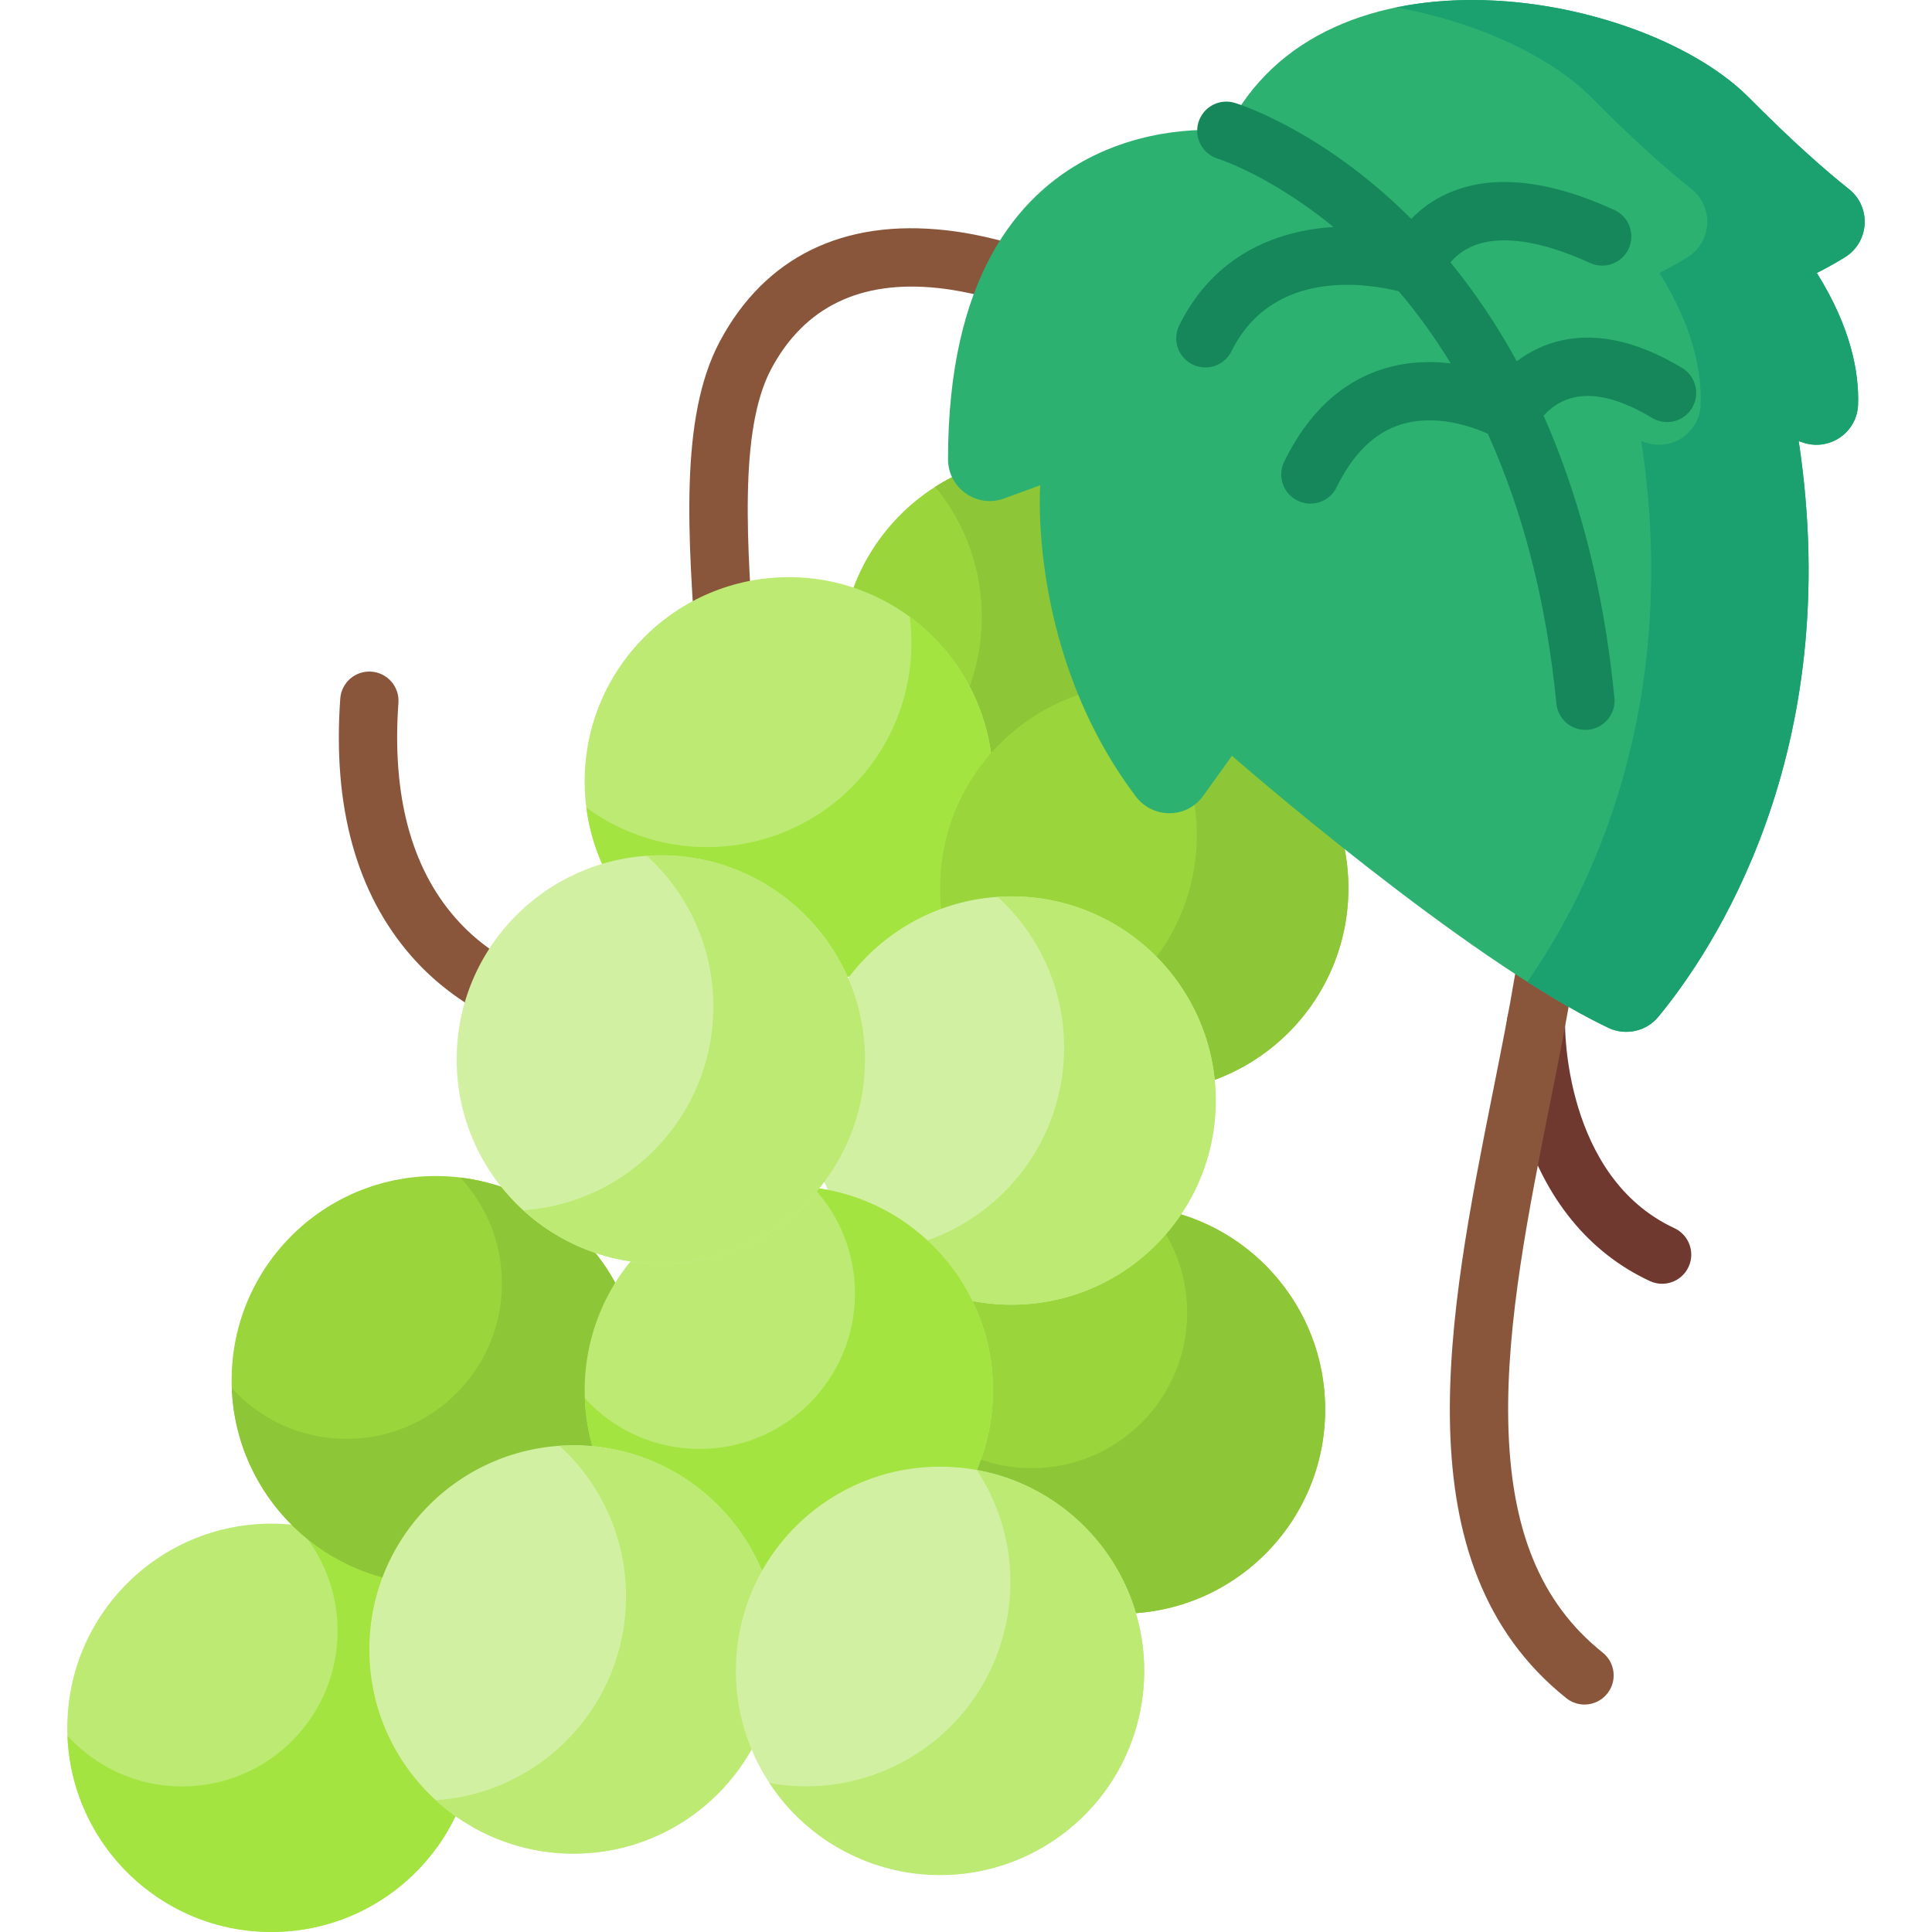
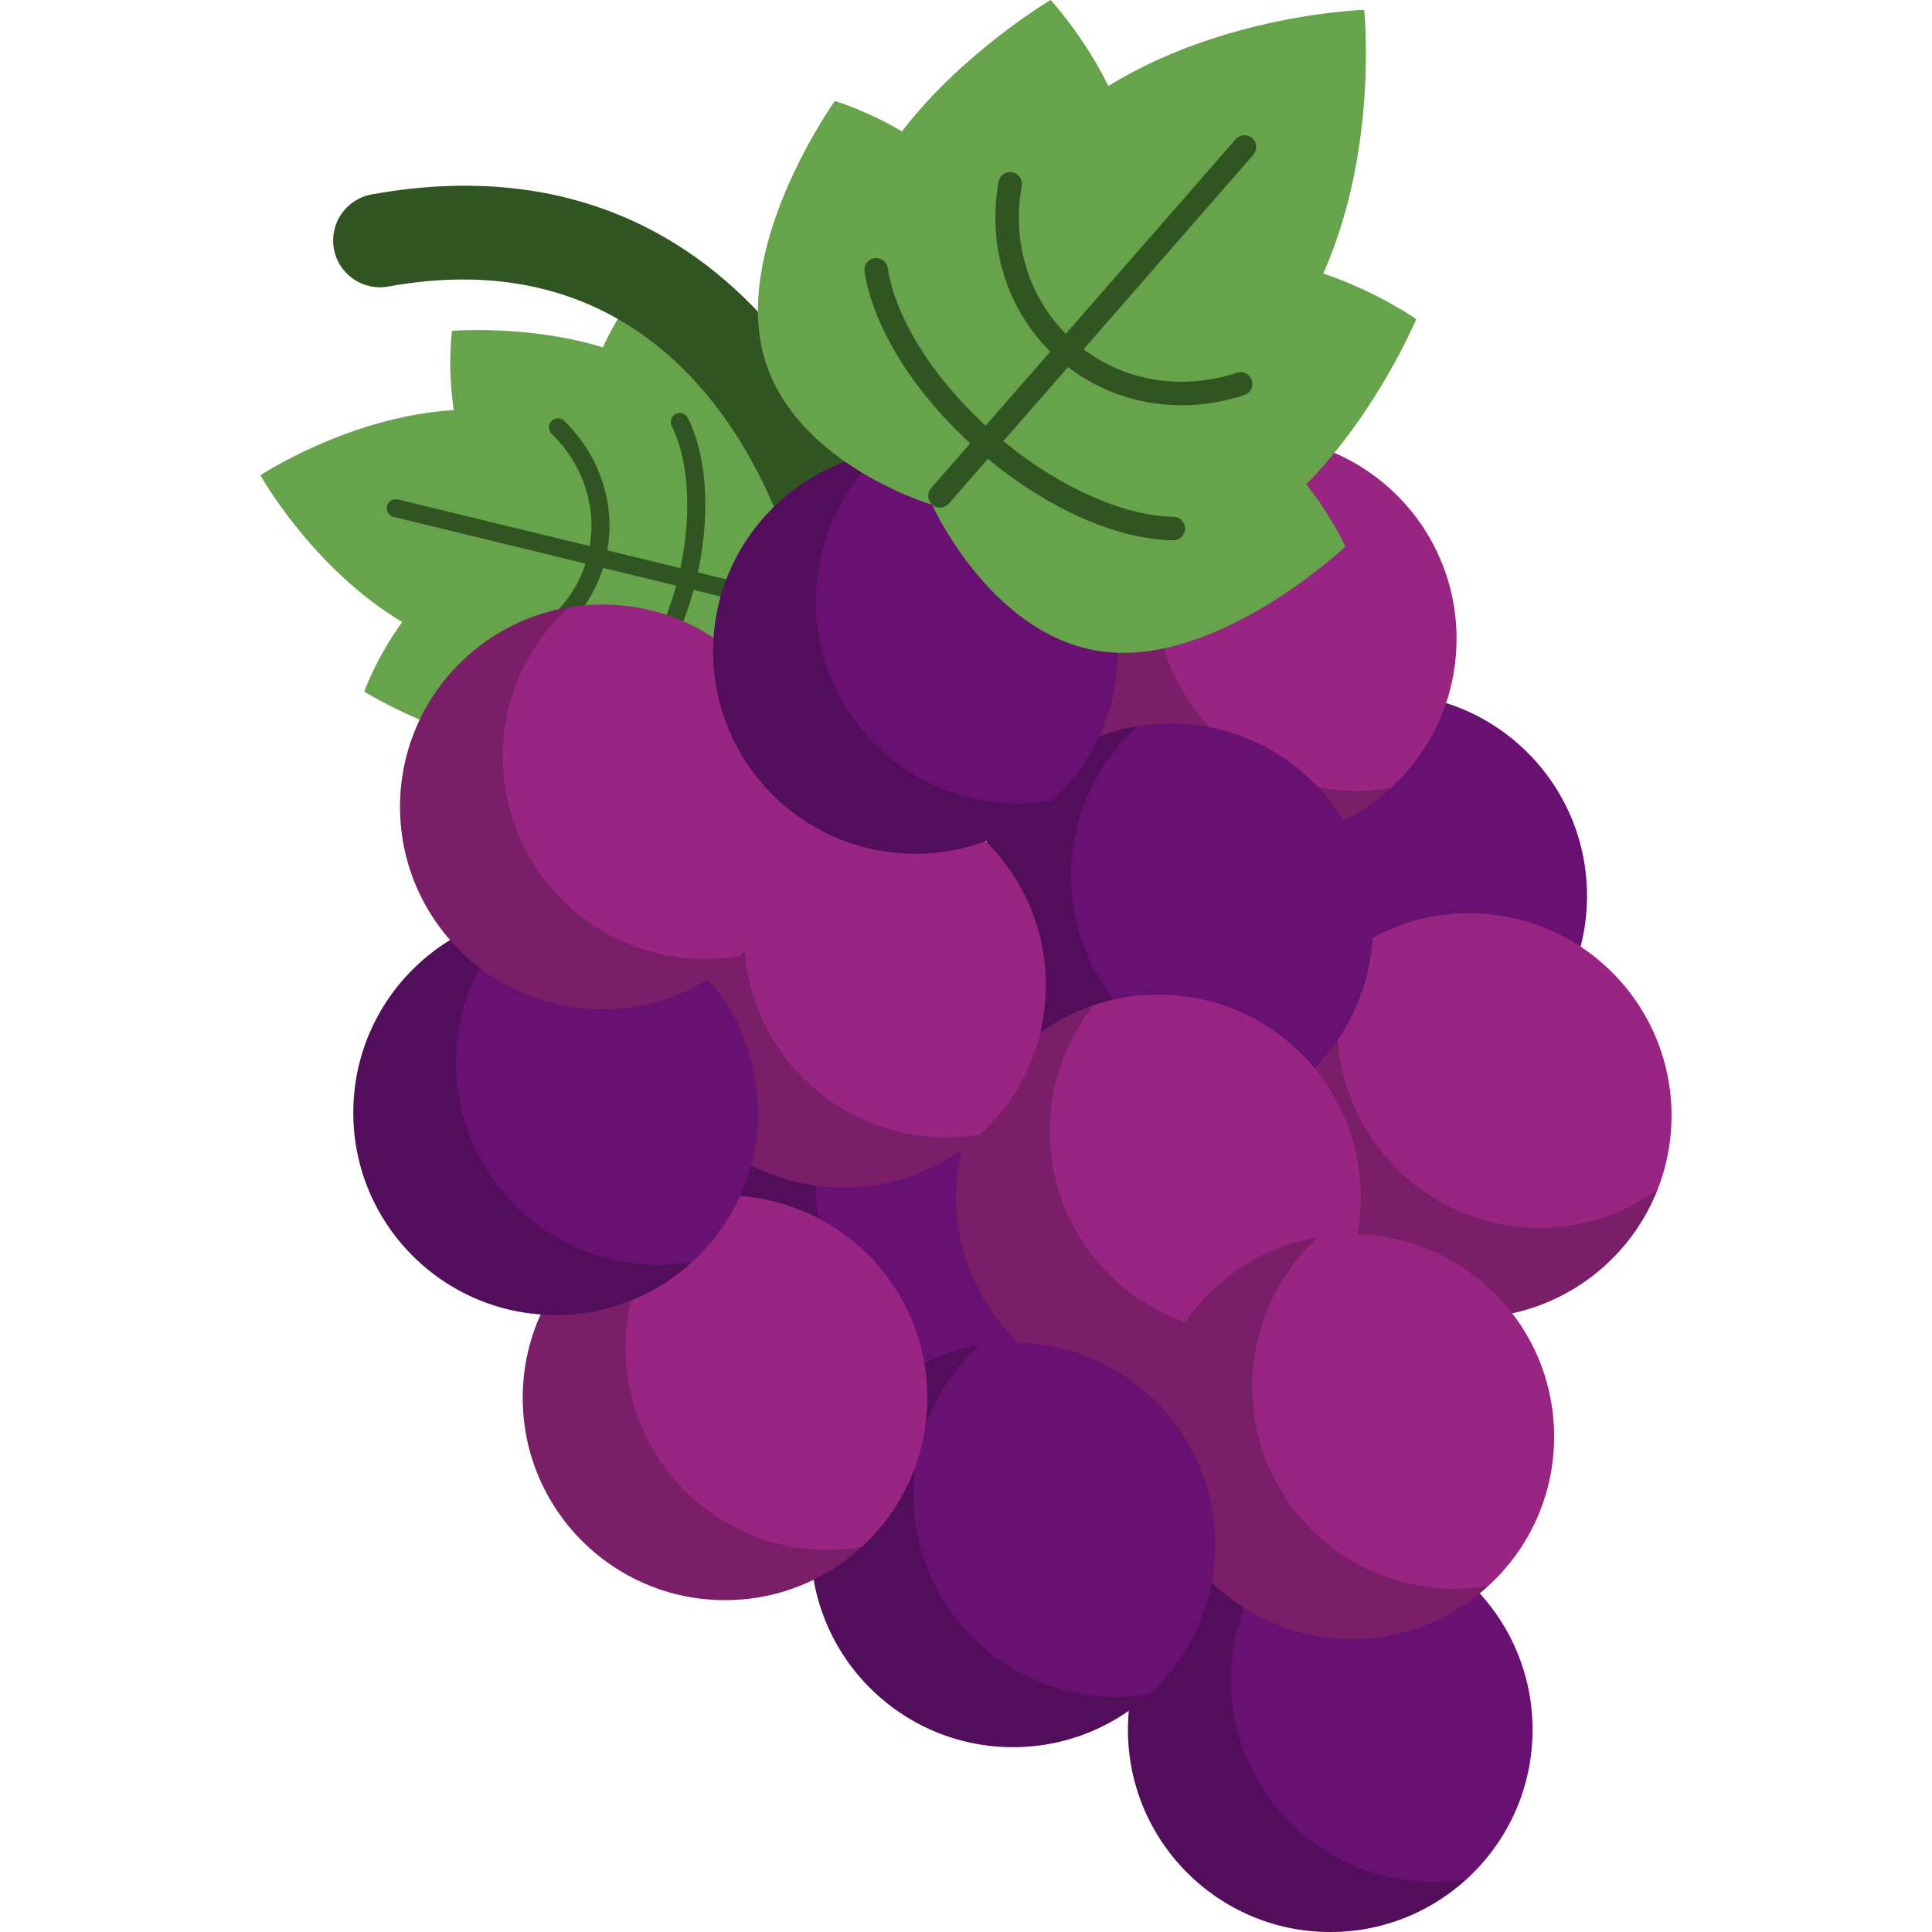
- <svg xmlns="http://www.w3.org/2000/svg" id="Capa_1" enable-background="new 0 0 512 512" height="300" viewBox="0 0 512 512" width="300" version="1.1">
+ <svg xmlns="http://www.w3.org/2000/svg" id="Layer_1" enable-background="new 0 0 512 512" height="300" viewBox="0 0 512 512" width="300" version="1.1">
  <g width="100%" height="100%" transform="matrix(1,0,0,1,0,0)">
    <g>
-       <path d="m160.832 277.159c-3.178 0-6.525-.274-10.042-.824-16.044-2.508-31.315-10.922-41.896-23.084-14.469-16.629-20.769-39.542-18.722-68.105.304-4.256 3.984-7.465 8.259-7.155 4.256.305 7.459 4.003 7.154 8.259-1.74 24.313 3.295 43.443 14.967 56.858 11.688 13.433 26.71 17.035 32.626 17.959 10.525 1.647 18.083.196 23.11-4.432 13.427-12.364 10.884-47.254 8.427-80.995-2.434-33.403-4.732-64.955 6.036-85.147 11.925-22.358 32.664-32.546 59.976-29.47 19.492 2.197 35.451 10.517 36.121 10.87 3.775 1.99 5.222 6.663 3.232 10.438-1.988 3.77-6.654 5.22-10.428 3.237-.142-.074-14.369-7.44-31.031-9.231-20.591-2.214-35.472 4.996-44.234 21.427-8.668 16.252-6.427 47.009-4.261 76.753 2.85 39.119 5.542 76.069-13.371 93.485-6.617 6.093-15.31 9.157-25.923 9.157z" fill="#89563b" fill-opacity="1" data-original-color="#a34f41ff" stroke="none" stroke-opacity="1" style="" />
-       <path d="m440.472 340.213c-1.091 0-2.199-.232-3.254-.723-16.133-7.504-27.811-21.809-33.772-41.369-4.364-14.321-4.144-26.51-4.133-27.022.096-4.266 3.658-7.671 7.897-7.551 4.262.096 7.639 3.623 7.551 7.882-.007.474-.36 40.405 28.973 54.048 3.869 1.799 5.546 6.395 3.747 10.264-1.308 2.816-4.097 4.471-7.009 4.471z" fill="#70392f" fill-opacity="1" data-original-color="#6c3328ff" stroke="none" stroke-opacity="1" style="" />
      <g>
-         <path d="m419.906 451.722c-1.691 0-3.393-.553-4.818-1.69-44.435-35.498-31.19-101.876-19.505-160.44 8.633-43.264 16.787-84.128-1.118-100.12-6.025-5.382-12.557-6.049-20.554-2.096-22.617 11.175-45.987 55.554-43.871 83.309.324 4.255-2.862 7.967-7.117 8.291-4.254.323-7.967-2.862-8.292-7.117-1.225-16.075 3.989-36.563 14.304-56.21 10.493-19.983 24.39-35.338 38.13-42.127 13.593-6.715 26.98-5.145 37.694 4.425 24.494 21.877 15.5 66.95 5.979 114.669-5.674 28.432-11.54 57.833-11.038 84.004.549 28.642 8.504 48.133 25.034 61.338 3.333 2.663 3.877 7.525 1.213 10.859-1.524 1.911-3.772 2.905-6.041 2.905z" fill="#89563b" fill-opacity="1" data-original-color="#a34f41ff" stroke="none" stroke-opacity="1" style="" />
+         <g>
+           <g>
+             <path d="m159.772 92.049c-19.579-6.037-39.978-4.372-39.978-4.372s-1.318 9.33.467 20.995c-27.739 1.704-51.251 17.282-51.251 17.282s13.727 24.638 37.583 38.896c-6.944 9.542-10.06 18.434-10.06 18.434s17.354 10.85 37.518 14.483c-.449 8.441.81 14.903.81 14.903s34.225 4.872 51.777-10.379c17.174-14.923 12.023-43.579 11.794-44.806.005-.014.008-.024.011-.031h.002s.001-.006.001-.007c0 0 .001-.001.001-.001s-.001-.001-.001-.001c0-.001.002-.007.002-.007s-.001-.001-.002-.001c.001-.007.002-.018.004-.032.768-.984 18.508-24.07 10.109-45.216-8.583-21.611-41.221-33.006-41.221-33.006s-4.086 5.163-7.566 12.866z" fill="#67a34b" fill-opacity="1" data-original-color="#57a633ff" stroke="none" stroke-opacity="1" style="" />
+           </g>
+         </g>
+         <g>
+           <g>
+             <path d="m198.405 157.428c-.311 1.279-1.6 2.063-2.879 1.752l-91.221-22.194c-1.279-.311-2.063-1.6-1.752-2.879s1.6-2.063 2.879-1.752l91.221 22.194c1.278.311 2.063 1.601 1.752 2.879z" fill="#315423" fill-opacity="1" data-original-color="#3f7a26ff" stroke="none" stroke-opacity="1" style="" />
+           </g>
+         </g>
+         <g>
+           <g>
+             <path d="m184.4 154.028c-3.973 16.331-12.049 30.296-21.602 37.357-1.058.782-2.55.559-3.333-.5-.782-1.058-.559-2.55.5-3.333 8.683-6.418 16.086-19.371 19.803-34.65 3.683-15.137 3.018-30.467-1.736-40.007-.588-1.178-.109-2.608 1.07-3.196 1.178-.587 2.608-.108 3.196 1.07 5.313 10.661 6.098 26.833 2.102 43.259z" fill="#315423" fill-opacity="1" data-original-color="#3f7a26ff" stroke="none" stroke-opacity="1" style="" />
+           </g>
+         </g>
+         <g>
+           <g>
+             <path d="m160.449 148.186c-3.178 13.062-13.033 23.332-26.362 27.473-1.256.391-2.592-.312-2.983-1.569-.391-1.258.312-2.592 1.569-2.983 11.713-3.64 20.366-12.63 23.144-24.049 2.794-11.484-.807-23.49-9.633-32.114-.941-.92-.958-2.428-.039-3.37.92-.941 2.429-.958 3.37-.039 10.043 9.814 14.13 23.515 10.934 36.651z" fill="#315423" fill-opacity="1" data-original-color="#3f7a26ff" stroke="none" stroke-opacity="1" style="" />
+           </g>
+         </g>
+       </g>
+       <g>
+         <path d="m223.54 163.053c-5.709 0-10.844-3.965-12.105-9.768-.871-3.941-21.64-93.07-108.54-77.354-6.741 1.221-13.191-3.254-14.411-9.994-1.219-6.739 3.255-13.191 9.995-14.41 57.937-10.488 92.389 16.71 111.088 41.372 19.629 25.888 25.852 53.951 26.107 55.133 1.446 6.695-2.809 13.294-9.503 14.74-.883.19-1.764.281-2.631.281z" fill="#315423" fill-opacity="1" data-original-color="#3f7a26ff" stroke="none" stroke-opacity="1" style="" />
      </g>
      <g>
        <g>
-           <circle cx="276.884" cy="174.66" fill="#99d53b" r="54.105" fill-opacity="1" data-original-color="#99d53bff" stroke="none" stroke-opacity="1" style="" />
-           <path d="m318.192 209.601c-19.295 22.819-53.436 25.662-76.244 6.367-2.514-2.122-4.78-4.42-6.789-6.871 4.492-2.854 8.623-6.428 12.239-10.703 17.173-20.305 16.813-49.593.433-69.383 19.45-12.393 45.462-11.342 63.995 4.337 22.818 19.294 25.661 53.434 6.366 76.253z" fill="#8dc637" fill-opacity="1" data-original-color="#8dc637ff" stroke="none" stroke-opacity="1" style="" />
+           <g>
+             <circle cx="366.965" cy="237.412" fill="#681172" r="53.614" fill-opacity="1" data-original-color="#6c1580ff" stroke="none" stroke-opacity="1" style="" />
+           </g>
+           <g opacity=".2">
+             <path d="m394.194 277.728c-29.61 0-53.614-24.004-53.614-53.614 0-15.663 6.72-29.755 17.43-39.558-25.345 4.264-44.66 26.298-44.66 52.856 0 29.61 24.004 53.614 53.614 53.614 13.947 0 26.647-5.328 36.184-14.057-2.912.491-5.901.759-8.954.759z" fill="#000000" fill-opacity="1" data-original-color="#000000ff" stroke="none" stroke-opacity="1" style="" />
+           </g>
        </g>
        <g>
-           <circle cx="209.049" cy="207.059" fill="#bcea73" r="54.105" fill-opacity="1" data-original-color="#bcea73ff" stroke="none" stroke-opacity="1" style="" />
-           <path d="m250.36 242.002c-19.296 22.814-53.438 25.659-76.252 6.363-10.736-9.08-17.056-21.447-18.724-34.368 22.734 16.738 54.865 13.206 73.361-8.663 10.215-12.078 14.228-27.332 12.345-41.882.978.726 1.952 1.492 2.898 2.291 22.815 19.296 25.668 53.445 6.372 76.259z" fill="#a3e440" fill-opacity="1" data-original-color="#a3e440ff" stroke="none" stroke-opacity="1" style="" />
+           <g>
+             <circle cx="332.393" cy="169.261" fill="#982581" r="53.614" fill-opacity="1" data-original-color="#a929abff" stroke="none" stroke-opacity="1" style="" />
+           </g>
+           <g opacity=".2">
+             <path d="m359.622 209.577c-29.61 0-53.614-24.004-53.614-53.614 0-15.663 6.72-29.755 17.43-39.558-25.345 4.264-44.66 26.298-44.66 52.856 0 29.61 24.004 53.614 53.614 53.614 13.947 0 26.647-5.328 36.184-14.057-2.913.49-5.901.759-8.954.759z" fill="#000000" fill-opacity="1" data-original-color="#000000ff" stroke="none" stroke-opacity="1" style="" />
+           </g>
        </g>
        <g>
-           <circle cx="303.238" cy="235.371" fill="#99d53b" r="54.105" fill-opacity="1" data-original-color="#99d53bff" stroke="none" stroke-opacity="1" style="" />
-           <path d="m357.346 235.374c0 29.88-24.231 54.1-54.111 54.1-14.061 0-26.873-5.361-36.49-14.149 28.166-1.901 50.419-25.348 50.419-53.989 0-15.819-6.787-30.057-17.621-39.95 1.216-.077 2.454-.122 3.692-.122 29.88-.001 54.111 24.23 54.111 54.11z" fill="#8dc637" fill-opacity="1" data-original-color="#8dc637ff" stroke="none" stroke-opacity="1" style="" />
+           <g>
+             <circle cx="389.364" cy="295.638" fill="#982581" r="53.614" fill-opacity="1" data-original-color="#a929abff" stroke="none" stroke-opacity="1" style="" />
+           </g>
+           <g opacity=".2">
+             <path d="m431.518 319.926c-26.61 12.987-58.711 1.944-71.698-24.666-6.87-14.076-7.012-29.688-1.686-43.195-20.907 14.949-28.6 43.222-16.952 67.088 12.987 26.61 45.088 37.654 71.698 24.666 12.534-6.117 21.61-16.476 26.352-28.503-2.403 1.719-4.971 3.271-7.714 4.61z" fill="#000000" fill-opacity="1" data-original-color="#000000ff" stroke="none" stroke-opacity="1" style="" />
+           </g>
        </g>
        <g>
-           <circle cx="297.081" cy="373.536" fill="#99d53b" r="54.105" fill-opacity="1" data-original-color="#99d53bff" stroke="none" stroke-opacity="1" style="" />
-           <path d="m351.188 373.532c0 29.883-24.235 54.118-54.118 54.118-29.186 0-52.949-23.09-54.043-52.003 7.514 8.261 18.363 13.436 30.406 13.436 22.742 0 41.18-18.462 41.18-41.204 0-10.824-4.181-20.702-11.023-28.042 26.797 3.21 47.598 26.026 47.598 53.695z" fill="#8dc637" fill-opacity="1" data-original-color="#8dc637ff" stroke="none" stroke-opacity="1" style="" />
+           <g>
+             <circle cx="352.531" cy="458.386" fill="#681172" r="53.614" fill-opacity="1" data-original-color="#6c1580ff" stroke="none" stroke-opacity="1" style="" />
+           </g>
+           <g opacity=".2">
+             <path d="m379.761 498.702c-29.61 0-53.614-24.004-53.614-53.614 0-15.664 6.72-29.755 17.43-39.558-25.345 4.264-44.66 26.298-44.66 52.856 0 29.61 24.004 53.614 53.614 53.614 13.947 0 26.647-5.328 36.184-14.057-2.913.49-5.902.759-8.954.759z" fill="#000000" fill-opacity="1" data-original-color="#000000ff" stroke="none" stroke-opacity="1" style="" />
+           </g>
        </g>
        <g>
-           <circle cx="268.077" cy="291.657" fill="#d2f0a2" r="54.105" fill-opacity="1" data-original-color="#d2f0a2ff" stroke="none" stroke-opacity="1" style="" />
-           <path d="m322.185 291.659c0 29.88-24.231 54.1-54.111 54.1-14.061 0-26.873-5.361-36.49-14.149 28.166-1.901 50.419-25.348 50.419-53.989 0-15.819-6.787-30.057-17.621-39.95 1.216-.077 2.454-.122 3.692-.122 29.88 0 54.111 24.231 54.111 54.11z" fill="#bcea73" fill-opacity="1" data-original-color="#bcea73ff" stroke="none" stroke-opacity="1" style="" />
+           <g>
+             <circle cx="242.594" cy="327.865" fill="#681172" r="53.614" fill-opacity="1" data-original-color="#6c1580ff" stroke="none" stroke-opacity="1" style="" />
+           </g>
+           <g opacity=".2">
+             <path d="m269.823 368.181c-29.61 0-53.614-24.004-53.614-53.614 0-15.664 6.72-29.755 17.43-39.558-25.345 4.264-44.66 26.298-44.66 52.856 0 29.61 24.004 53.614 53.614 53.614 13.947 0 26.647-5.328 36.184-14.057-2.912.491-5.901.759-8.954.759z" fill="#000000" fill-opacity="1" data-original-color="#000000ff" stroke="none" stroke-opacity="1" style="" />
+           </g>
        </g>
        <g>
-           <circle cx="71.938" cy="457.887" fill="#bcea73" r="54.105" fill-opacity="1" data-original-color="#bcea73ff" stroke="none" stroke-opacity="1" style="" />
-           <path d="m126.045 457.882c0 29.883-24.235 54.118-54.118 54.118-29.186 0-52.949-23.09-54.043-52.003 7.514 8.261 18.363 13.436 30.406 13.436 22.742 0 41.18-18.462 41.18-41.204 0-10.824-4.181-20.702-11.023-28.042 26.796 3.21 47.598 26.026 47.598 53.695z" fill="#a3e440" fill-opacity="1" data-original-color="#a3e440ff" stroke="none" stroke-opacity="1" style="" />
+           <g>
+             <circle cx="310.236" cy="245.335" fill="#681172" r="53.614" fill-opacity="1" data-original-color="#6c1580ff" stroke="none" stroke-opacity="1" style="" />
+           </g>
+           <g opacity=".2">
+             <path d="m337.465 285.651c-29.61 0-53.614-24.004-53.614-53.614 0-15.663 6.72-29.755 17.43-39.558-25.345 4.264-44.66 26.298-44.66 52.856 0 29.61 24.004 53.614 53.614 53.614 13.947 0 26.647-5.328 36.184-14.057-2.913.491-5.901.759-8.954.759z" fill="#000000" fill-opacity="1" data-original-color="#000000ff" stroke="none" stroke-opacity="1" style="" />
+           </g>
        </g>
        <g>
-           <circle cx="115.488" cy="365.769" fill="#99d53b" r="54.105" fill-opacity="1" data-original-color="#99d53bff" stroke="none" stroke-opacity="1" style="" />
-           <path d="m169.595 365.764c0 29.883-24.235 54.118-54.118 54.118-29.186 0-52.949-23.09-54.043-52.003 7.514 8.261 18.363 13.436 30.406 13.436 22.742 0 41.18-18.462 41.18-41.204 0-10.824-4.181-20.702-11.023-28.042 26.797 3.21 47.598 26.027 47.598 53.695z" fill="#8dc637" fill-opacity="1" data-original-color="#8dc637ff" stroke="none" stroke-opacity="1" style="" />
+           <g>
+             <circle cx="307.009" cy="317.2" fill="#982581" r="53.614" fill-opacity="1" data-original-color="#a929abff" stroke="none" stroke-opacity="1" style="" />
+           </g>
+           <g opacity=".2">
+             <path d="m340.225 352.746c-29.244 4.645-56.716-15.297-61.361-44.541-2.457-15.47 1.969-30.441 11.01-41.802-24.363 8.187-39.982 32.978-35.816 59.207 4.645 29.244 32.117 49.185 61.361 44.541 13.774-2.188 25.482-9.442 33.531-19.559-2.801.942-5.71 1.676-8.725 2.154z" fill="#000000" fill-opacity="1" data-original-color="#000000ff" stroke="none" stroke-opacity="1" style="" />
+           </g>
        </g>
        <g>
-           <circle cx="209.049" cy="368.442" fill="#bcea73" r="54.105" fill-opacity="1" data-original-color="#bcea73ff" stroke="none" stroke-opacity="1" style="" />
-           <path d="m263.157 368.437c0 29.883-24.235 54.118-54.118 54.118-29.186 0-52.949-23.09-54.043-52.003 7.514 8.261 18.363 13.436 30.406 13.436 22.742 0 41.18-18.462 41.18-41.204 0-10.824-4.181-20.702-11.023-28.042 26.796 3.21 47.598 26.026 47.598 53.695z" fill="#a3e440" fill-opacity="1" data-original-color="#a3e440ff" stroke="none" stroke-opacity="1" style="" />
+           <g>
+             <circle cx="358.25" cy="380.72" fill="#982581" r="53.614" fill-opacity="1" data-original-color="#a929abff" stroke="none" stroke-opacity="1" style="" />
+           </g>
+           <g opacity=".2">
+             <path d="m385.479 421.037c-29.61 0-53.614-24.004-53.614-53.614 0-15.664 6.72-29.755 17.43-39.558-25.345 4.264-44.66 26.298-44.66 52.856 0 29.61 24.004 53.614 53.614 53.614 13.947 0 26.647-5.328 36.184-14.057-2.912.49-5.901.759-8.954.759z" fill="#000000" fill-opacity="1" data-original-color="#000000ff" stroke="none" stroke-opacity="1" style="" />
+           </g>
        </g>
        <g>
-           <circle cx="151.983" cy="437.13" fill="#d2f0a2" r="54.105" fill-opacity="1" data-original-color="#d2f0a2ff" stroke="none" stroke-opacity="1" style="" />
-           <path d="m206.09 437.133c0 29.88-24.231 54.1-54.111 54.1-14.061 0-26.873-5.361-36.49-14.149 28.166-1.901 50.419-25.348 50.419-53.989 0-15.819-6.787-30.057-17.621-39.95 1.216-.077 2.454-.122 3.692-.122 29.88-.001 54.111 24.23 54.111 54.11z" fill="#bcea73" fill-opacity="1" data-original-color="#bcea73ff" stroke="none" stroke-opacity="1" style="" />
+           <g>
+             <circle cx="268.451" cy="409.4" fill="#681172" r="53.614" fill-opacity="1" data-original-color="#6c1580ff" stroke="none" stroke-opacity="1" style="" />
+           </g>
+           <g opacity=".2">
+             <path d="m295.681 449.717c-29.61 0-53.614-24.004-53.614-53.614 0-15.663 6.72-29.755 17.43-39.558-25.345 4.264-44.66 26.298-44.66 52.856 0 29.61 24.004 53.614 53.614 53.614 13.947 0 26.647-5.328 36.184-14.057-2.913.49-5.902.759-8.954.759z" fill="#000000" fill-opacity="1" data-original-color="#000000ff" stroke="none" stroke-opacity="1" style="" />
+           </g>
        </g>
        <g>
-           <circle cx="175.122" cy="280.778" fill="#d2f0a2" r="54.105" fill-opacity="1" data-original-color="#d2f0a2ff" stroke="none" stroke-opacity="1" style="" />
-           <path d="m229.229 280.781c0 29.88-24.231 54.1-54.111 54.1-14.061 0-26.873-5.361-36.49-14.149 28.166-1.901 50.419-25.348 50.419-53.989 0-15.819-6.787-30.057-17.621-39.95 1.216-.077 2.454-.122 3.692-.122 29.88-.001 54.111 24.23 54.111 54.11z" fill="#bcea73" fill-opacity="1" data-original-color="#bcea73ff" stroke="none" stroke-opacity="1" style="" />
+           <g>
+             <circle cx="192.146" cy="370.435" fill="#982581" r="53.614" fill-opacity="1" data-original-color="#a929abff" stroke="none" stroke-opacity="1" style="" />
+           </g>
+           <g opacity=".2">
+             <path d="m219.375 410.752c-29.61 0-53.614-24.004-53.614-53.614 0-15.664 6.72-29.755 17.43-39.558-25.345 4.264-44.66 26.298-44.66 52.856 0 29.61 24.004 53.614 53.614 53.614 13.947 0 26.647-5.328 36.184-14.057-2.913.49-5.901.759-8.954.759z" fill="#000000" fill-opacity="1" data-original-color="#000000ff" stroke="none" stroke-opacity="1" style="" />
+           </g>
        </g>
        <g>
-           <circle cx="249.121" cy="442.792" fill="#d2f0a2" r="54.105" fill-opacity="1" data-original-color="#d2f0a2ff" stroke="none" stroke-opacity="1" style="" />
-           <path d="m301.552 456.156c-7.378 28.955-36.84 46.441-65.795 39.062-13.626-3.472-24.717-11.831-31.866-22.722 27.764 5.113 55.117-12.112 62.189-39.867 3.906-15.329.845-30.802-7.21-43.064 1.197.225 2.408.488 3.608.794 28.956 7.379 46.453 36.843 39.074 65.797z" fill="#bcea73" fill-opacity="1" data-original-color="#bcea73ff" stroke="none" stroke-opacity="1" style="" />
+           <g>
+             <circle cx="223.552" cy="261.096" fill="#982581" r="53.614" fill-opacity="1" data-original-color="#a929abff" stroke="none" stroke-opacity="1" style="" />
+           </g>
+           <g opacity=".2">
+             <path d="m250.781 301.412c-29.61 0-53.614-24.004-53.614-53.614 0-15.663 6.72-29.755 17.43-39.558-25.345 4.264-44.66 26.298-44.66 52.856 0 29.61 24.004 53.614 53.614 53.614 13.947 0 26.647-5.328 36.184-14.057-2.912.49-5.901.759-8.954.759z" fill="#000000" fill-opacity="1" data-original-color="#000000ff" stroke="none" stroke-opacity="1" style="" />
+           </g>
+         </g>
+         <g>
+           <g>
+             <circle cx="147.246" cy="294.869" fill="#681172" r="53.614" fill-opacity="1" data-original-color="#6c1580ff" stroke="none" stroke-opacity="1" style="" />
+           </g>
+           <g opacity=".2">
+             <path d="m174.476 335.185c-29.61 0-53.614-24.004-53.614-53.614 0-15.663 6.72-29.755 17.43-39.558-25.345 4.264-44.66 26.298-44.66 52.856 0 29.61 24.004 53.614 53.614 53.614 13.947 0 26.647-5.328 36.184-14.057-2.913.49-5.901.759-8.954.759z" fill="#000000" fill-opacity="1" data-original-color="#000000ff" stroke="none" stroke-opacity="1" style="" />
+           </g>
+         </g>
+         <g>
+           <g>
+             <circle cx="159.63" cy="213.814" fill="#982581" r="53.614" fill-opacity="1" data-original-color="#a929abff" stroke="none" stroke-opacity="1" style="" />
+           </g>
+           <g opacity=".2">
+             <path d="m186.859 254.13c-29.61 0-53.614-24.004-53.614-53.614 0-15.663 6.72-29.755 17.43-39.558-25.345 4.264-44.66 26.298-44.66 52.856 0 29.61 24.004 53.614 53.614 53.614 13.947 0 26.647-5.328 36.184-14.057-2.913.49-5.901.759-8.954.759z" fill="#000000" fill-opacity="1" data-original-color="#000000ff" stroke="none" stroke-opacity="1" style="" />
+           </g>
+         </g>
+         <g>
+           <g>
+             <circle cx="242.594" cy="172.638" fill="#681172" r="53.614" fill-opacity="1" data-original-color="#6c1580ff" stroke="none" stroke-opacity="1" style="" />
+           </g>
+           <g opacity=".2">
+             <path d="m269.823 212.954c-29.61 0-53.614-24.004-53.614-53.614 0-15.663 6.72-29.755 17.43-39.558-25.345 4.264-44.66 26.298-44.66 52.856 0 29.61 24.004 53.614 53.614 53.614 13.947 0 26.647-5.328 36.184-14.057-2.912.491-5.901.759-8.954.759z" fill="#000000" fill-opacity="1" data-original-color="#000000ff" stroke="none" stroke-opacity="1" style="" />
+           </g>
        </g>
      </g>
      <g>
-         <path d="m324.982 34.654s-73.766-9.042-73.744 87.055c.002 7.684 7.646 13.034 14.861 10.391l9.569-3.505s-3.338 44.401 25.313 82.448c4.51 5.99 13.501 5.965 17.873-.126l7.629-10.628s61.345 53.729 99.668 72.064c4.583 2.192 10.075 1.037 13.31-2.88 14.192-17.18 49.73-69.668 37.213-152.576l1.133.384c7.005 2.374 14.35-2.659 14.6-10.051.284-8.396-1.795-20.301-10.929-34.897 0 0 3.352-1.628 7.441-4.159 6.515-4.033 7.072-13.299 1.07-18.061-6.08-4.824-14.776-12.431-26.481-24.231-28.059-28.286-112.691-43.527-138.526 8.772z" fill="#2db171" fill-opacity="1" data-original-color="#2db181ff" stroke="none" stroke-opacity="1" style="" />
-         <path d="m481.476 72.329c9.138 14.598 11.219 26.507 10.93 34.903-.247 7.386-7.593 12.424-14.598 10.054l-1.133-.391c12.517 82.909-23.025 135.397-37.21 152.58-3.235 3.915-8.726 5.068-13.31 2.874-6.593-3.152-13.856-7.345-21.387-12.135 16.164-23.189 40.96-71.999 30.195-143.319l1.133.391c7.005 2.369 14.35-2.668 14.598-10.054.288-8.396-1.793-20.305-10.93-34.903 0 0 3.348-1.628 7.438-4.152 6.521-4.038 7.077-13.3 1.071-18.069-6.078-4.821-14.773-12.424-26.476-24.23-10.951-11.033-30.514-20.088-51.828-23.91 34.14-7.046 75.512 5.738 93.54 23.911 11.703 11.806 20.398 19.408 26.476 24.23 6.006 4.77 5.45 14.031-1.061 18.069-4.09 2.524-7.448 4.151-7.448 4.151z" fill="#1ba06f" fill-opacity="1" data-original-color="#1ca56fff" stroke="none" stroke-opacity="1" style="" />
-         <path d="m445.777 97.509c-12.407-7.478-23.842-9.755-33.982-6.761-3.974 1.173-7.221 3.007-9.826 5.001-5.622-10.272-11.639-18.943-17.576-26.215 1.207-1.44 3.023-3.062 5.665-4.217 7.283-3.184 18.117-1.672 31.326 4.374 3.882 1.776 8.467.07 10.24-3.81 1.776-3.88.07-8.465-3.81-10.241-17.57-8.041-32.356-9.548-43.947-4.481-4.265 1.865-7.469 4.358-9.871 6.856-.199-.199-.401-.408-.599-.603-23.354-23.088-45.265-29.876-46.186-30.154-4.077-1.229-8.363 1.075-9.606 5.146s1.054 8.384 5.121 9.641c.164.051 13.983 4.443 30.654 18.11-15.056.944-31.62 7.358-40.867 26.07-1.89 3.825-.322 8.459 3.503 10.35 1.101.544 2.268.801 3.418.801 2.847 0 5.586-1.579 6.933-4.305 11.087-22.435 36.96-17.739 44.321-15.876 5.008 5.888 9.6 12.274 13.775 19.111-5.382-.654-11.425-.508-17.559 1.358-11.333 3.447-20.276 11.754-26.58 24.69-1.869 3.836-.276 8.461 3.56 10.33 1.091.532 2.243.783 3.379.783 2.862 0 5.613-1.597 6.952-4.343 4.328-8.879 10.078-14.48 17.092-16.647 9.214-2.848 18.82.601 22.982 2.466 9.423 20.84 15.579 44.9 18.167 71.505.388 3.993 3.75 6.979 7.681 6.979.25 0 .503-.012.757-.037 4.247-.413 7.355-4.191 6.943-8.438-2.953-30.361-9.99-54.973-18.765-74.79 1.454-1.628 3.787-3.615 7.098-4.592 5.816-1.716 13.091.026 21.632 5.175 3.657 2.204 8.404 1.026 10.607-2.629 2.199-3.656 1.022-8.405-2.632-10.607z" fill="#15875a" fill-opacity="1" data-original-color="#158f5eff" stroke="none" stroke-opacity="1" />
+         <g>
+           <g>
+             <path d="m346.172 128.336c18.799-19.079 29.158-43.749 29.158-43.749s-10.031-7.15-24.64-12.107c14.735-33.21 10.826-69.873 10.826-69.873s-36.856 1.083-67.769 20.171c-6.886-13.806-15.326-22.778-15.326-22.778s-23.044 13.598-39.407 34.803c-9.523-5.606-17.778-8.039-17.778-8.039s-26.272 36.772-19.151 66.325c6.967 28.916 43.317 40.204 44.879 40.677.013.014.022.024.029.031 0 0-.001.002-.001.002s.006.004.008.005v.001s.001 0 .001 0c.001.001.006.007.006.007s.002-.001.002-.001c.008.006.019.013.035.024.679 1.484 16.776 35.974 46.369 38.969 30.244 3.061 63.128-27.94 63.128-27.94s-3.527-7.85-10.369-16.528z" fill="#67a34b" fill-opacity="1" data-original-color="#57a633ff" stroke="none" stroke-opacity="1" style="" />
+           </g>
+         </g>
+         <g>
+           <g>
+             <path d="m247.045 133.77c-1.296-1.131-1.43-3.1-.298-4.396l80.707-92.463c1.131-1.296 3.1-1.43 4.396-.298s1.43 3.1.298 4.396l-80.707 92.463c-1.131 1.295-3.1 1.429-4.396.298z" fill="#315423" fill-opacity="1" data-original-color="#3f7a26ff" stroke="none" stroke-opacity="1" style="" />
+           </g>
+         </g>
+         <g>
+           <g>
+             <path d="m259.428 119.569c-16.553-14.449-27.89-32.231-30.327-47.568-.27-1.699.888-3.295 2.588-3.565 1.699-.27 3.296.888 3.565 2.588 2.215 13.94 12.784 30.333 28.271 43.851 15.343 13.392 33.529 21.856 47.462 22.089 1.721.027 3.092 1.446 3.063 3.167-.028 1.72-1.446 3.091-3.167 3.063-15.57-.26-34.805-9.092-51.455-23.625z" fill="#315423" fill-opacity="1" data-original-color="#3f7a26ff" stroke="none" stroke-opacity="1" style="" />
+           </g>
+         </g>
+         <g>
+           <g>
+             <path d="m280.635 95.301c-13.24-11.556-19.218-29.177-15.993-47.136.303-1.693 1.924-2.82 3.617-2.515 1.695.305 2.819 1.923 2.515 3.617-2.834 15.783 2.384 31.237 13.958 41.34 11.641 10.161 27.739 13.216 43.062 8.172 1.634-.537 3.395.352 3.934 1.985.537 1.634-.351 3.395-1.985 3.934-17.435 5.738-35.793 2.225-49.108-9.397z" fill="#315423" fill-opacity="1" data-original-color="#3f7a26ff" stroke="none" stroke-opacity="1" style="" />
+           </g>
+         </g>
      </g>
    </g>
  </g>
</svg>
